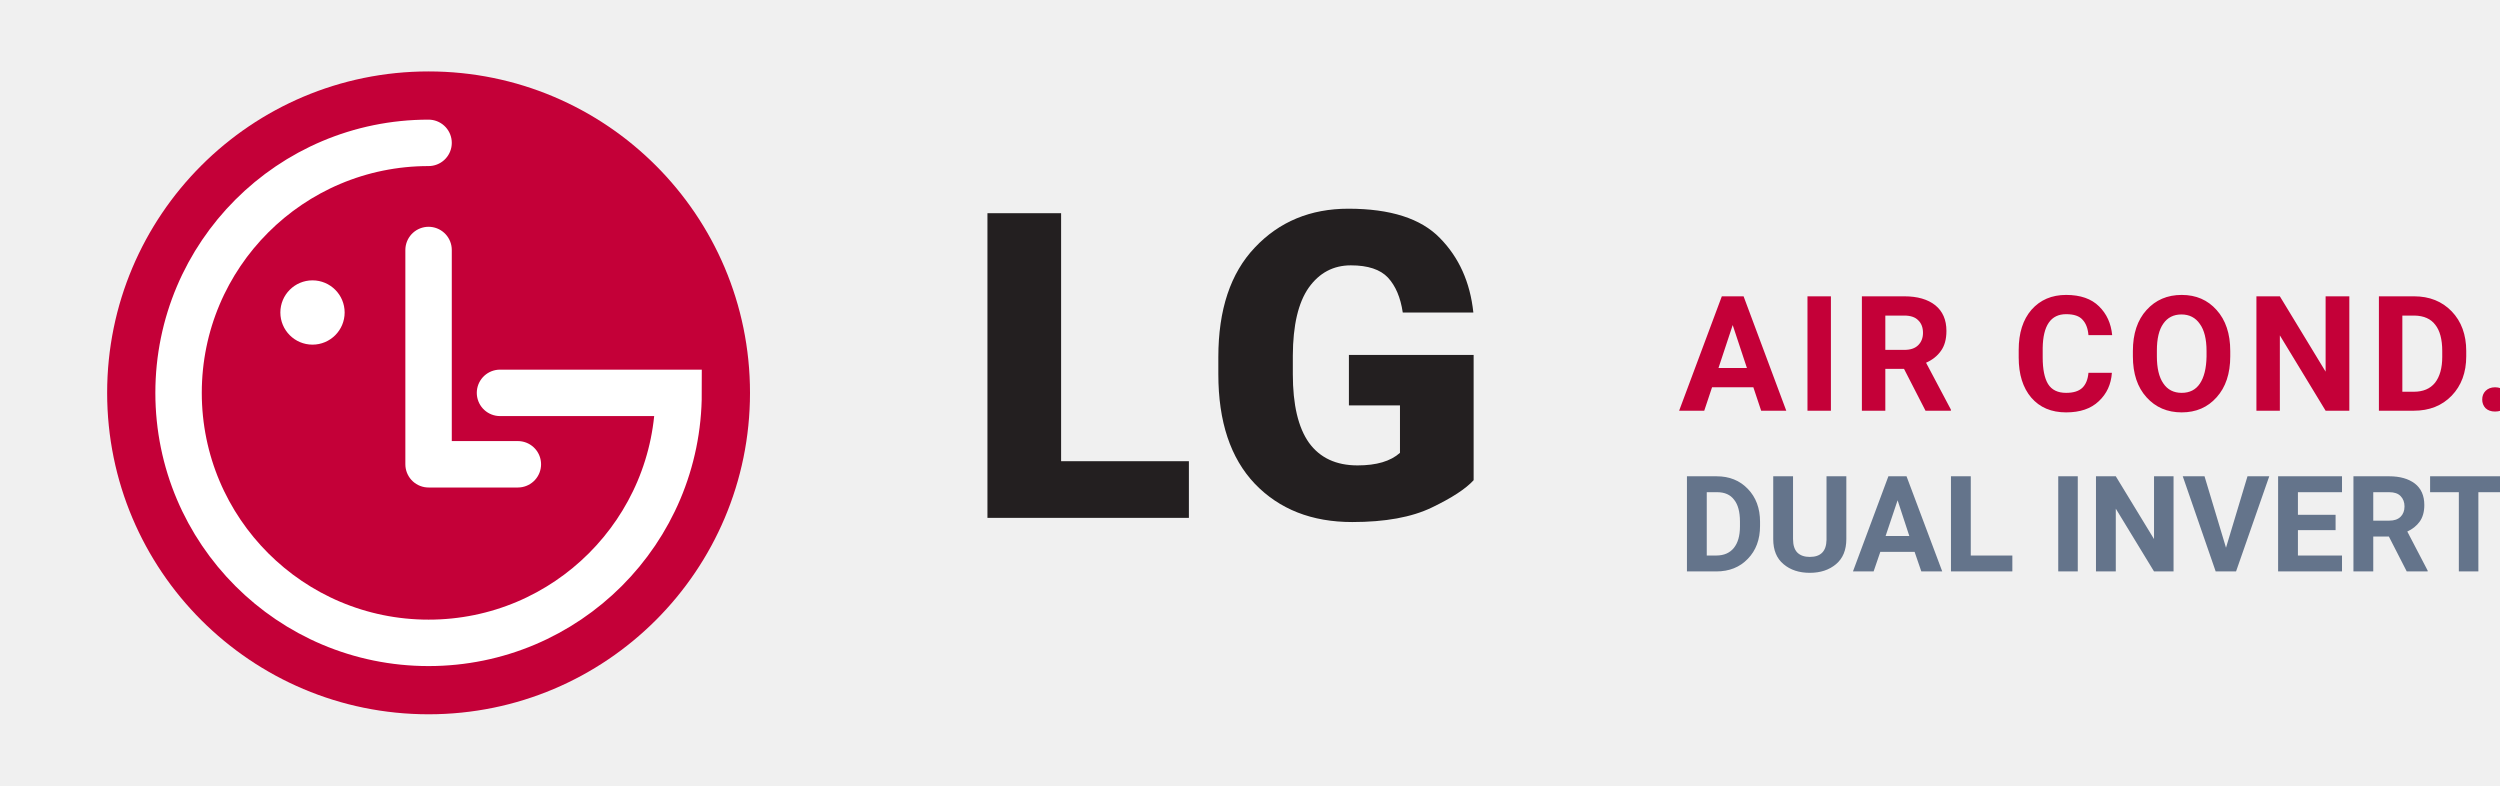
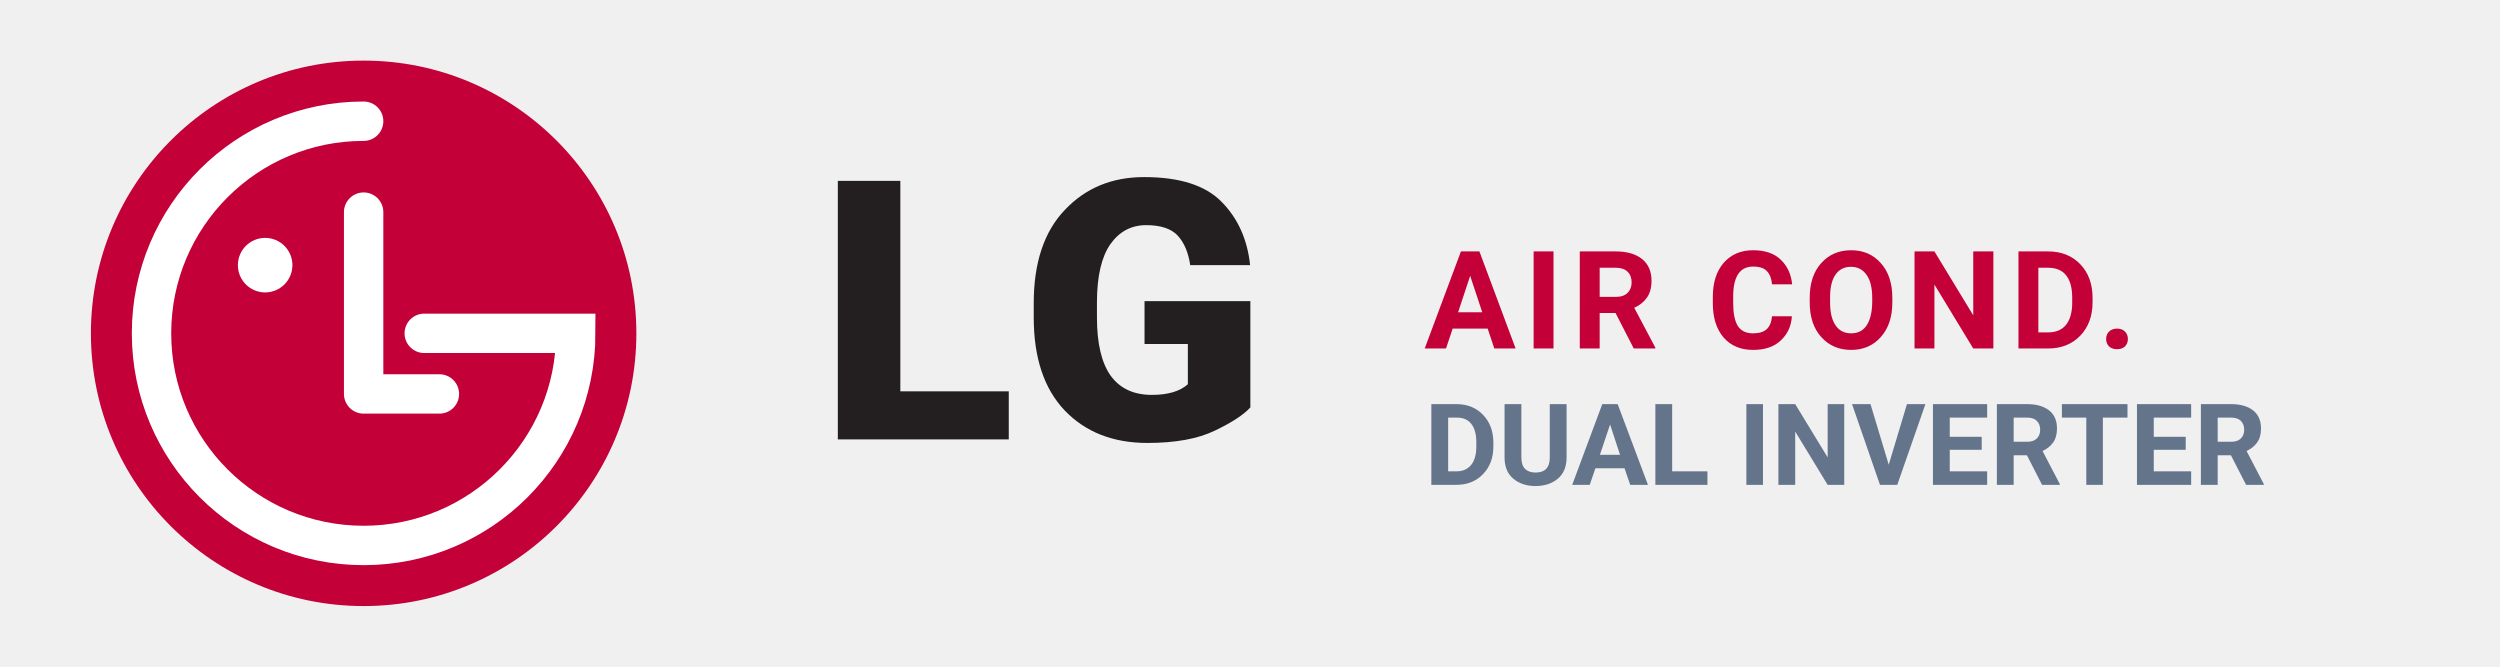
- <svg xmlns="http://www.w3.org/2000/svg" viewBox="0 0 140 44" fill="none">
+ <svg xmlns="http://www.w3.org/2000/svg" viewBox="0 0 165 44" fill="none">
  <g transform="translate(6, 4)">
    <circle cx="18" cy="18" r="18" fill="#C40038" />
    <path d="M 18 4 A 14 14 0 1 0 32 18 L 22 18" fill="none" stroke="#FFFFFF" stroke-width="2.6" stroke-linecap="round" />
    <path d="M 18 10 L 18 22 L 23 22" fill="none" stroke="#FFFFFF" stroke-width="2.6" stroke-linecap="round" stroke-linejoin="round" />
    <circle cx="11.5" cy="13.5" r="1.8" fill="#FFFFFF" />
  </g>
  <text x="54" y="29" font-family="-apple-system, BlinkMacSystemFont, 'Segoe UI', Roboto, 'Helvetica Neue', Arial, sans-serif" font-size="24" font-weight="900" fill="#231F20" letter-spacing="1px">LG</text>
  <text x="94" y="23" font-family="-apple-system, BlinkMacSystemFont, 'Segoe UI', Roboto, sans-serif" font-size="9" font-weight="700" fill="#C40038" letter-spacing="0.5px">AIR COND.</text>
  <text x="94" y="32" font-family="-apple-system, BlinkMacSystemFont, 'Segoe UI', Roboto, sans-serif" font-size="7.5" font-weight="600" fill="#64748B">DUAL INVERTER</text>
</svg>
